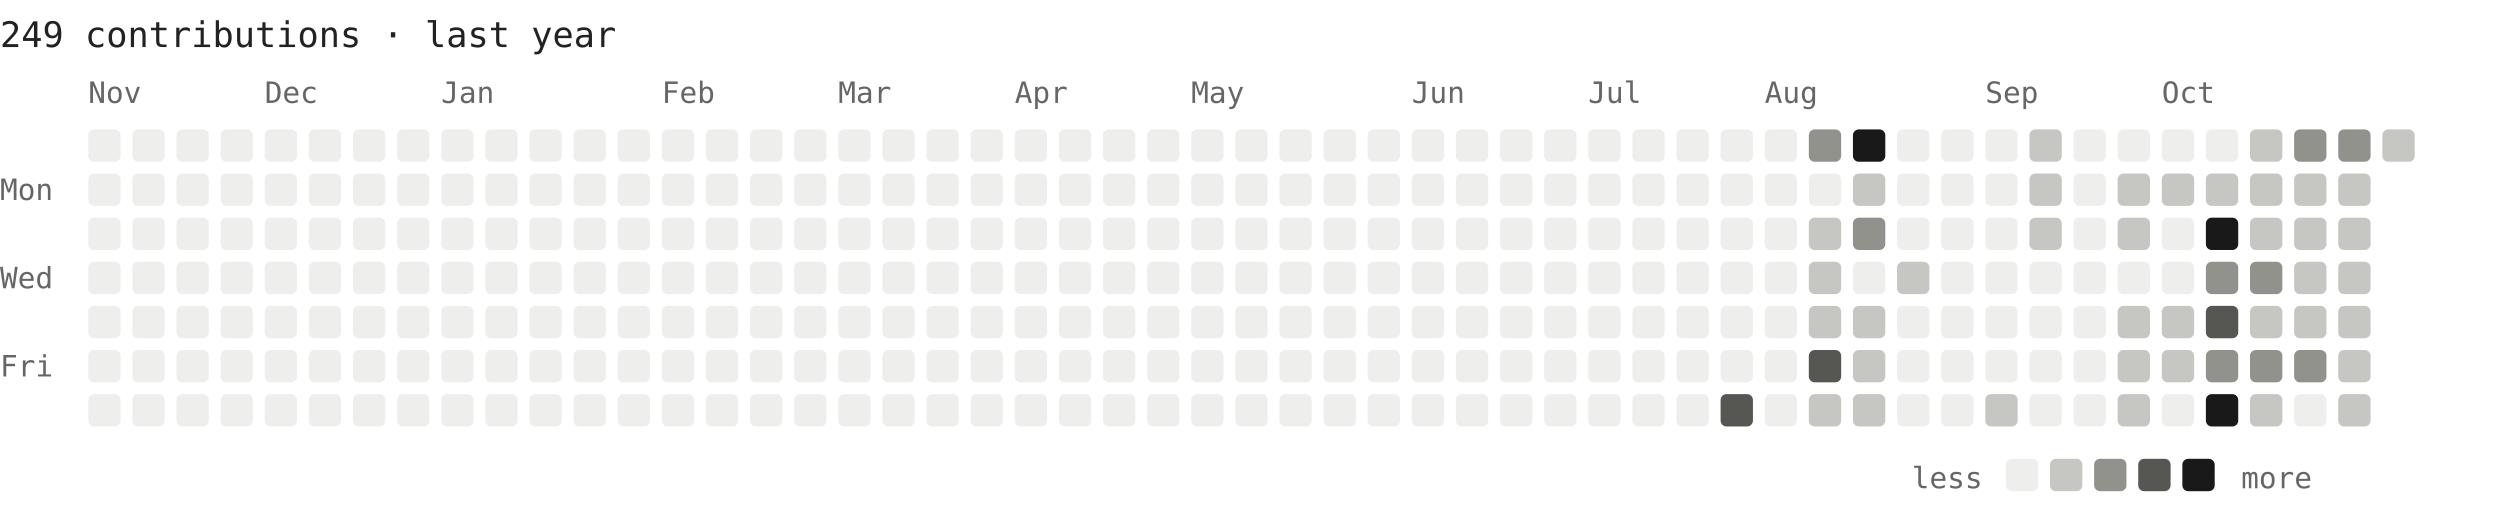
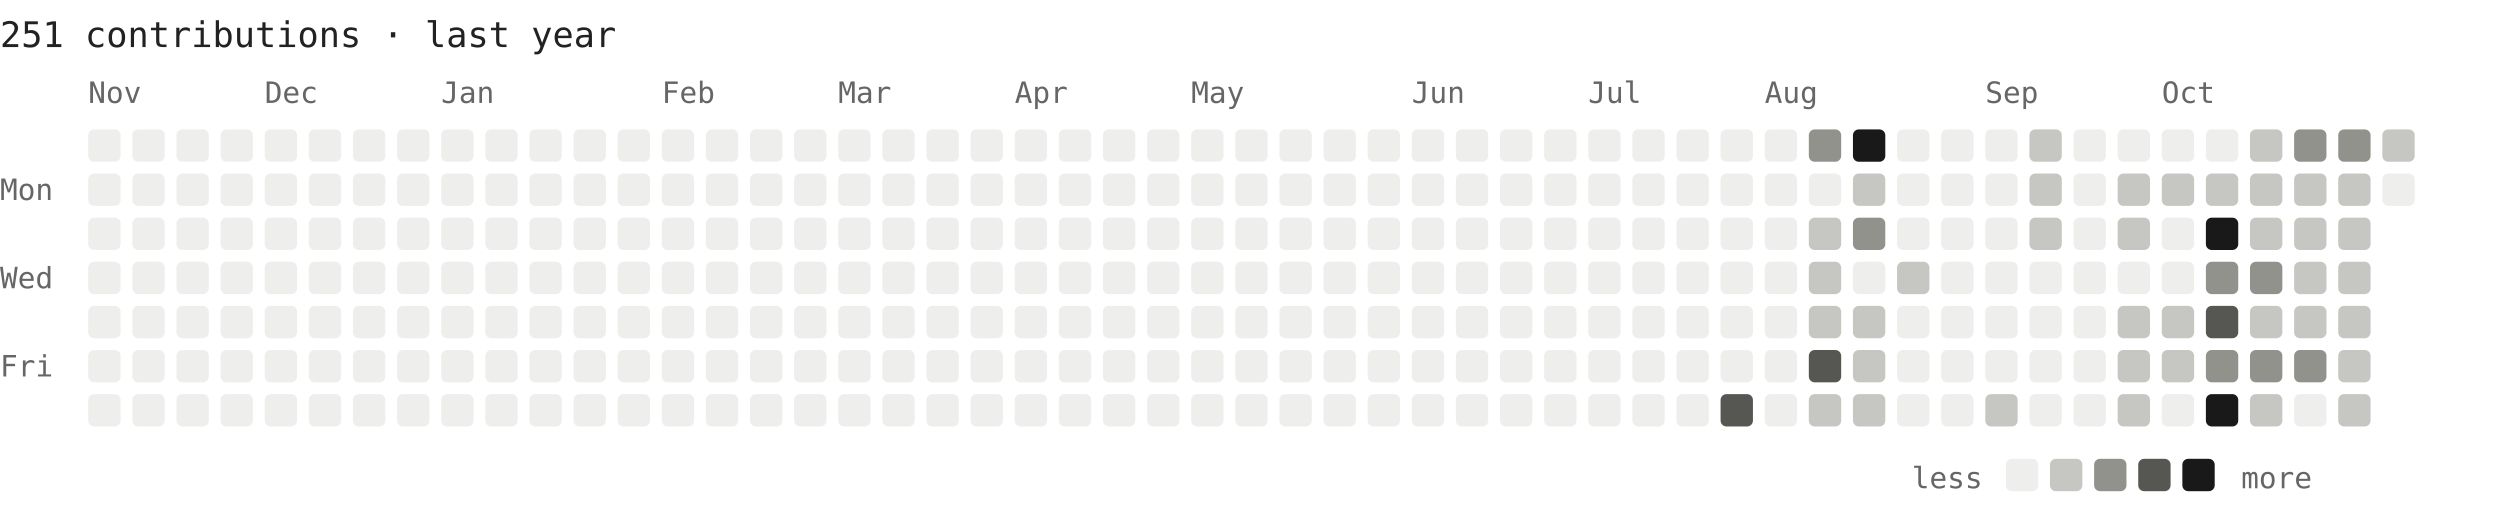
<svg xmlns="http://www.w3.org/2000/svg" viewBox="0 0 850 172" role="img" aria-labelledby="title">
  <style>text{font-family:monospace;fill:#666;font-size:10px}rect:focus{stroke:#000;stroke-width:2;outline:none}</style>
-   <text x="0" y="16" style="fill:#222;font-size:12px">249 contributions · last year</text>
+   <text x="0" y="16" style="fill:#222;font-size:12px">251 contributions · last year</text>
  <text x="30" y="35">Nov</text>
  <rect x="30" y="44" width="11" height="11" rx="2" fill="#eeeeec" tabindex="0" aria-label="2025-11-02: No contributions on November 2nd." />
  <rect x="30" y="59" width="11" height="11" rx="2" fill="#eeeeec" tabindex="0" aria-label="2025-11-03: No contributions on November 3rd." />
  <rect x="30" y="74" width="11" height="11" rx="2" fill="#eeeeec" tabindex="0" aria-label="2025-11-04: No contributions on November 4th." />
  <rect x="30" y="89" width="11" height="11" rx="2" fill="#eeeeec" tabindex="0" aria-label="2025-11-05: No contributions on November 5th." />
  <rect x="30" y="104" width="11" height="11" rx="2" fill="#eeeeec" tabindex="0" aria-label="2025-11-06: No contributions on November 6th." />
  <rect x="30" y="119" width="11" height="11" rx="2" fill="#eeeeec" tabindex="0" aria-label="2025-11-07: No contributions on November 7th." />
  <rect x="30" y="134" width="11" height="11" rx="2" fill="#eeeeec" tabindex="0" aria-label="2025-11-08: No contributions on November 8th." />
  <rect x="45" y="44" width="11" height="11" rx="2" fill="#eeeeec" tabindex="0" aria-label="2025-11-09: No contributions on November 9th." />
  <rect x="45" y="59" width="11" height="11" rx="2" fill="#eeeeec" tabindex="0" aria-label="2025-11-10: No contributions on November 10th." />
  <rect x="45" y="74" width="11" height="11" rx="2" fill="#eeeeec" tabindex="0" aria-label="2025-11-11: No contributions on November 11th." />
  <rect x="45" y="89" width="11" height="11" rx="2" fill="#eeeeec" tabindex="0" aria-label="2025-11-12: No contributions on November 12th." />
  <rect x="45" y="104" width="11" height="11" rx="2" fill="#eeeeec" tabindex="0" aria-label="2025-11-13: No contributions on November 13th." />
  <rect x="45" y="119" width="11" height="11" rx="2" fill="#eeeeec" tabindex="0" aria-label="2025-11-14: No contributions on November 14th." />
  <rect x="45" y="134" width="11" height="11" rx="2" fill="#eeeeec" tabindex="0" aria-label="2025-11-15: No contributions on November 15th." />
  <rect x="60" y="44" width="11" height="11" rx="2" fill="#eeeeec" tabindex="0" aria-label="2025-11-16: No contributions on November 16th." />
  <rect x="60" y="59" width="11" height="11" rx="2" fill="#eeeeec" tabindex="0" aria-label="2025-11-17: No contributions on November 17th." />
  <rect x="60" y="74" width="11" height="11" rx="2" fill="#eeeeec" tabindex="0" aria-label="2025-11-18: No contributions on November 18th." />
  <rect x="60" y="89" width="11" height="11" rx="2" fill="#eeeeec" tabindex="0" aria-label="2025-11-19: No contributions on November 19th." />
  <rect x="60" y="104" width="11" height="11" rx="2" fill="#eeeeec" tabindex="0" aria-label="2025-11-20: No contributions on November 20th." />
  <rect x="60" y="119" width="11" height="11" rx="2" fill="#eeeeec" tabindex="0" aria-label="2025-11-21: No contributions on November 21st." />
  <rect x="60" y="134" width="11" height="11" rx="2" fill="#eeeeec" tabindex="0" aria-label="2025-11-22: No contributions on November 22nd." />
  <rect x="75" y="44" width="11" height="11" rx="2" fill="#eeeeec" tabindex="0" aria-label="2025-11-23: No contributions on November 23rd." />
  <rect x="75" y="59" width="11" height="11" rx="2" fill="#eeeeec" tabindex="0" aria-label="2025-11-24: No contributions on November 24th." />
  <rect x="75" y="74" width="11" height="11" rx="2" fill="#eeeeec" tabindex="0" aria-label="2025-11-25: No contributions on November 25th." />
  <rect x="75" y="89" width="11" height="11" rx="2" fill="#eeeeec" tabindex="0" aria-label="2025-11-26: No contributions on November 26th." />
  <rect x="75" y="104" width="11" height="11" rx="2" fill="#eeeeec" tabindex="0" aria-label="2025-11-27: No contributions on November 27th." />
  <rect x="75" y="119" width="11" height="11" rx="2" fill="#eeeeec" tabindex="0" aria-label="2025-11-28: No contributions on November 28th." />
  <rect x="75" y="134" width="11" height="11" rx="2" fill="#eeeeec" tabindex="0" aria-label="2025-11-29: No contributions on November 29th." />
  <rect x="90" y="44" width="11" height="11" rx="2" fill="#eeeeec" tabindex="0" aria-label="2025-11-30: No contributions on November 30th." />
  <text x="90" y="35">Dec</text>
  <rect x="90" y="59" width="11" height="11" rx="2" fill="#eeeeec" tabindex="0" aria-label="2025-12-01: No contributions on December 1st." />
  <rect x="90" y="74" width="11" height="11" rx="2" fill="#eeeeec" tabindex="0" aria-label="2025-12-02: No contributions on December 2nd." />
  <rect x="90" y="89" width="11" height="11" rx="2" fill="#eeeeec" tabindex="0" aria-label="2025-12-03: No contributions on December 3rd." />
  <rect x="90" y="104" width="11" height="11" rx="2" fill="#eeeeec" tabindex="0" aria-label="2025-12-04: No contributions on December 4th." />
  <rect x="90" y="119" width="11" height="11" rx="2" fill="#eeeeec" tabindex="0" aria-label="2025-12-05: No contributions on December 5th." />
  <rect x="90" y="134" width="11" height="11" rx="2" fill="#eeeeec" tabindex="0" aria-label="2025-12-06: No contributions on December 6th." />
  <rect x="105" y="44" width="11" height="11" rx="2" fill="#eeeeec" tabindex="0" aria-label="2025-12-07: No contributions on December 7th." />
  <rect x="105" y="59" width="11" height="11" rx="2" fill="#eeeeec" tabindex="0" aria-label="2025-12-08: No contributions on December 8th." />
  <rect x="105" y="74" width="11" height="11" rx="2" fill="#eeeeec" tabindex="0" aria-label="2025-12-09: No contributions on December 9th." />
  <rect x="105" y="89" width="11" height="11" rx="2" fill="#eeeeec" tabindex="0" aria-label="2025-12-10: No contributions on December 10th." />
  <rect x="105" y="104" width="11" height="11" rx="2" fill="#eeeeec" tabindex="0" aria-label="2025-12-11: No contributions on December 11th." />
  <rect x="105" y="119" width="11" height="11" rx="2" fill="#eeeeec" tabindex="0" aria-label="2025-12-12: No contributions on December 12th." />
  <rect x="105" y="134" width="11" height="11" rx="2" fill="#eeeeec" tabindex="0" aria-label="2025-12-13: No contributions on December 13th." />
  <rect x="120" y="44" width="11" height="11" rx="2" fill="#eeeeec" tabindex="0" aria-label="2025-12-14: No contributions on December 14th." />
  <rect x="120" y="59" width="11" height="11" rx="2" fill="#eeeeec" tabindex="0" aria-label="2025-12-15: No contributions on December 15th." />
  <rect x="120" y="74" width="11" height="11" rx="2" fill="#eeeeec" tabindex="0" aria-label="2025-12-16: No contributions on December 16th." />
  <rect x="120" y="89" width="11" height="11" rx="2" fill="#eeeeec" tabindex="0" aria-label="2025-12-17: No contributions on December 17th." />
  <rect x="120" y="104" width="11" height="11" rx="2" fill="#eeeeec" tabindex="0" aria-label="2025-12-18: No contributions on December 18th." />
  <rect x="120" y="119" width="11" height="11" rx="2" fill="#eeeeec" tabindex="0" aria-label="2025-12-19: No contributions on December 19th." />
  <rect x="120" y="134" width="11" height="11" rx="2" fill="#eeeeec" tabindex="0" aria-label="2025-12-20: No contributions on December 20th." />
  <rect x="135" y="44" width="11" height="11" rx="2" fill="#eeeeec" tabindex="0" aria-label="2025-12-21: No contributions on December 21st." />
  <rect x="135" y="59" width="11" height="11" rx="2" fill="#eeeeec" tabindex="0" aria-label="2025-12-22: No contributions on December 22nd." />
  <rect x="135" y="74" width="11" height="11" rx="2" fill="#eeeeec" tabindex="0" aria-label="2025-12-23: No contributions on December 23rd." />
  <rect x="135" y="89" width="11" height="11" rx="2" fill="#eeeeec" tabindex="0" aria-label="2025-12-24: No contributions on December 24th." />
  <rect x="135" y="104" width="11" height="11" rx="2" fill="#eeeeec" tabindex="0" aria-label="2025-12-25: No contributions on December 25th." />
  <rect x="135" y="119" width="11" height="11" rx="2" fill="#eeeeec" tabindex="0" aria-label="2025-12-26: No contributions on December 26th." />
  <rect x="135" y="134" width="11" height="11" rx="2" fill="#eeeeec" tabindex="0" aria-label="2025-12-27: No contributions on December 27th." />
  <rect x="150" y="44" width="11" height="11" rx="2" fill="#eeeeec" tabindex="0" aria-label="2025-12-28: No contributions on December 28th." />
  <rect x="150" y="59" width="11" height="11" rx="2" fill="#eeeeec" tabindex="0" aria-label="2025-12-29: No contributions on December 29th." />
  <rect x="150" y="74" width="11" height="11" rx="2" fill="#eeeeec" tabindex="0" aria-label="2025-12-30: No contributions on December 30th." />
  <rect x="150" y="89" width="11" height="11" rx="2" fill="#eeeeec" tabindex="0" aria-label="2025-12-31: No contributions on December 31st." />
  <text x="150" y="35">Jan</text>
  <rect x="150" y="104" width="11" height="11" rx="2" fill="#eeeeec" tabindex="0" aria-label="2026-01-01: No contributions on January 1st." />
  <rect x="150" y="119" width="11" height="11" rx="2" fill="#eeeeec" tabindex="0" aria-label="2026-01-02: No contributions on January 2nd." />
  <rect x="150" y="134" width="11" height="11" rx="2" fill="#eeeeec" tabindex="0" aria-label="2026-01-03: No contributions on January 3rd." />
  <rect x="165" y="44" width="11" height="11" rx="2" fill="#eeeeec" tabindex="0" aria-label="2026-01-04: No contributions on January 4th." />
  <rect x="165" y="59" width="11" height="11" rx="2" fill="#eeeeec" tabindex="0" aria-label="2026-01-05: No contributions on January 5th." />
  <rect x="165" y="74" width="11" height="11" rx="2" fill="#eeeeec" tabindex="0" aria-label="2026-01-06: No contributions on January 6th." />
  <rect x="165" y="89" width="11" height="11" rx="2" fill="#eeeeec" tabindex="0" aria-label="2026-01-07: No contributions on January 7th." />
  <rect x="165" y="104" width="11" height="11" rx="2" fill="#eeeeec" tabindex="0" aria-label="2026-01-08: No contributions on January 8th." />
  <rect x="165" y="119" width="11" height="11" rx="2" fill="#eeeeec" tabindex="0" aria-label="2026-01-09: No contributions on January 9th." />
  <rect x="165" y="134" width="11" height="11" rx="2" fill="#eeeeec" tabindex="0" aria-label="2026-01-10: No contributions on January 10th." />
  <rect x="180" y="44" width="11" height="11" rx="2" fill="#eeeeec" tabindex="0" aria-label="2026-01-11: No contributions on January 11th." />
  <rect x="180" y="59" width="11" height="11" rx="2" fill="#eeeeec" tabindex="0" aria-label="2026-01-12: No contributions on January 12th." />
  <rect x="180" y="74" width="11" height="11" rx="2" fill="#eeeeec" tabindex="0" aria-label="2026-01-13: No contributions on January 13th." />
  <rect x="180" y="89" width="11" height="11" rx="2" fill="#eeeeec" tabindex="0" aria-label="2026-01-14: No contributions on January 14th." />
  <rect x="180" y="104" width="11" height="11" rx="2" fill="#eeeeec" tabindex="0" aria-label="2026-01-15: No contributions on January 15th." />
  <rect x="180" y="119" width="11" height="11" rx="2" fill="#eeeeec" tabindex="0" aria-label="2026-01-16: No contributions on January 16th." />
  <rect x="180" y="134" width="11" height="11" rx="2" fill="#eeeeec" tabindex="0" aria-label="2026-01-17: No contributions on January 17th." />
  <rect x="195" y="44" width="11" height="11" rx="2" fill="#eeeeec" tabindex="0" aria-label="2026-01-18: No contributions on January 18th." />
  <rect x="195" y="59" width="11" height="11" rx="2" fill="#eeeeec" tabindex="0" aria-label="2026-01-19: No contributions on January 19th." />
  <rect x="195" y="74" width="11" height="11" rx="2" fill="#eeeeec" tabindex="0" aria-label="2026-01-20: No contributions on January 20th." />
  <rect x="195" y="89" width="11" height="11" rx="2" fill="#eeeeec" tabindex="0" aria-label="2026-01-21: No contributions on January 21st." />
  <rect x="195" y="104" width="11" height="11" rx="2" fill="#eeeeec" tabindex="0" aria-label="2026-01-22: No contributions on January 22nd." />
  <rect x="195" y="119" width="11" height="11" rx="2" fill="#eeeeec" tabindex="0" aria-label="2026-01-23: No contributions on January 23rd." />
  <rect x="195" y="134" width="11" height="11" rx="2" fill="#eeeeec" tabindex="0" aria-label="2026-01-24: No contributions on January 24th." />
  <rect x="210" y="44" width="11" height="11" rx="2" fill="#eeeeec" tabindex="0" aria-label="2026-01-25: No contributions on January 25th." />
  <rect x="210" y="59" width="11" height="11" rx="2" fill="#eeeeec" tabindex="0" aria-label="2026-01-26: No contributions on January 26th." />
  <rect x="210" y="74" width="11" height="11" rx="2" fill="#eeeeec" tabindex="0" aria-label="2026-01-27: No contributions on January 27th." />
  <rect x="210" y="89" width="11" height="11" rx="2" fill="#eeeeec" tabindex="0" aria-label="2026-01-28: No contributions on January 28th." />
  <rect x="210" y="104" width="11" height="11" rx="2" fill="#eeeeec" tabindex="0" aria-label="2026-01-29: No contributions on January 29th." />
  <rect x="210" y="119" width="11" height="11" rx="2" fill="#eeeeec" tabindex="0" aria-label="2026-01-30: No contributions on January 30th." />
  <rect x="210" y="134" width="11" height="11" rx="2" fill="#eeeeec" tabindex="0" aria-label="2026-01-31: No contributions on January 31st." />
  <text x="225" y="35">Feb</text>
  <rect x="225" y="44" width="11" height="11" rx="2" fill="#eeeeec" tabindex="0" aria-label="2026-02-01: No contributions on February 1st." />
  <rect x="225" y="59" width="11" height="11" rx="2" fill="#eeeeec" tabindex="0" aria-label="2026-02-02: No contributions on February 2nd." />
  <rect x="225" y="74" width="11" height="11" rx="2" fill="#eeeeec" tabindex="0" aria-label="2026-02-03: No contributions on February 3rd." />
  <rect x="225" y="89" width="11" height="11" rx="2" fill="#eeeeec" tabindex="0" aria-label="2026-02-04: No contributions on February 4th." />
  <rect x="225" y="104" width="11" height="11" rx="2" fill="#eeeeec" tabindex="0" aria-label="2026-02-05: No contributions on February 5th." />
  <rect x="225" y="119" width="11" height="11" rx="2" fill="#eeeeec" tabindex="0" aria-label="2026-02-06: No contributions on February 6th." />
  <rect x="225" y="134" width="11" height="11" rx="2" fill="#eeeeec" tabindex="0" aria-label="2026-02-07: No contributions on February 7th." />
  <rect x="240" y="44" width="11" height="11" rx="2" fill="#eeeeec" tabindex="0" aria-label="2026-02-08: No contributions on February 8th." />
  <rect x="240" y="59" width="11" height="11" rx="2" fill="#eeeeec" tabindex="0" aria-label="2026-02-09: No contributions on February 9th." />
  <rect x="240" y="74" width="11" height="11" rx="2" fill="#eeeeec" tabindex="0" aria-label="2026-02-10: No contributions on February 10th." />
  <rect x="240" y="89" width="11" height="11" rx="2" fill="#eeeeec" tabindex="0" aria-label="2026-02-11: No contributions on February 11th." />
  <rect x="240" y="104" width="11" height="11" rx="2" fill="#eeeeec" tabindex="0" aria-label="2026-02-12: No contributions on February 12th." />
  <rect x="240" y="119" width="11" height="11" rx="2" fill="#eeeeec" tabindex="0" aria-label="2026-02-13: No contributions on February 13th." />
  <rect x="240" y="134" width="11" height="11" rx="2" fill="#eeeeec" tabindex="0" aria-label="2026-02-14: No contributions on February 14th." />
  <rect x="255" y="44" width="11" height="11" rx="2" fill="#eeeeec" tabindex="0" aria-label="2026-02-15: No contributions on February 15th." />
  <rect x="255" y="59" width="11" height="11" rx="2" fill="#eeeeec" tabindex="0" aria-label="2026-02-16: No contributions on February 16th." />
  <rect x="255" y="74" width="11" height="11" rx="2" fill="#eeeeec" tabindex="0" aria-label="2026-02-17: No contributions on February 17th." />
  <rect x="255" y="89" width="11" height="11" rx="2" fill="#eeeeec" tabindex="0" aria-label="2026-02-18: No contributions on February 18th." />
  <rect x="255" y="104" width="11" height="11" rx="2" fill="#eeeeec" tabindex="0" aria-label="2026-02-19: No contributions on February 19th." />
  <rect x="255" y="119" width="11" height="11" rx="2" fill="#eeeeec" tabindex="0" aria-label="2026-02-20: No contributions on February 20th." />
  <rect x="255" y="134" width="11" height="11" rx="2" fill="#eeeeec" tabindex="0" aria-label="2026-02-21: No contributions on February 21st." />
  <rect x="270" y="44" width="11" height="11" rx="2" fill="#eeeeec" tabindex="0" aria-label="2026-02-22: No contributions on February 22nd." />
  <rect x="270" y="59" width="11" height="11" rx="2" fill="#eeeeec" tabindex="0" aria-label="2026-02-23: No contributions on February 23rd." />
  <rect x="270" y="74" width="11" height="11" rx="2" fill="#eeeeec" tabindex="0" aria-label="2026-02-24: No contributions on February 24th." />
  <rect x="270" y="89" width="11" height="11" rx="2" fill="#eeeeec" tabindex="0" aria-label="2026-02-25: No contributions on February 25th." />
  <rect x="270" y="104" width="11" height="11" rx="2" fill="#eeeeec" tabindex="0" aria-label="2026-02-26: No contributions on February 26th." />
  <rect x="270" y="119" width="11" height="11" rx="2" fill="#eeeeec" tabindex="0" aria-label="2026-02-27: No contributions on February 27th." />
  <rect x="270" y="134" width="11" height="11" rx="2" fill="#eeeeec" tabindex="0" aria-label="2026-02-28: No contributions on February 28th." />
  <text x="285" y="35">Mar</text>
  <rect x="285" y="44" width="11" height="11" rx="2" fill="#eeeeec" tabindex="0" aria-label="2026-03-01: No contributions on March 1st." />
  <rect x="285" y="59" width="11" height="11" rx="2" fill="#eeeeec" tabindex="0" aria-label="2026-03-02: No contributions on March 2nd." />
  <rect x="285" y="74" width="11" height="11" rx="2" fill="#eeeeec" tabindex="0" aria-label="2026-03-03: No contributions on March 3rd." />
  <rect x="285" y="89" width="11" height="11" rx="2" fill="#eeeeec" tabindex="0" aria-label="2026-03-04: No contributions on March 4th." />
  <rect x="285" y="104" width="11" height="11" rx="2" fill="#eeeeec" tabindex="0" aria-label="2026-03-05: No contributions on March 5th." />
  <rect x="285" y="119" width="11" height="11" rx="2" fill="#eeeeec" tabindex="0" aria-label="2026-03-06: No contributions on March 6th." />
  <rect x="285" y="134" width="11" height="11" rx="2" fill="#eeeeec" tabindex="0" aria-label="2026-03-07: No contributions on March 7th." />
  <rect x="300" y="44" width="11" height="11" rx="2" fill="#eeeeec" tabindex="0" aria-label="2026-03-08: No contributions on March 8th." />
  <rect x="300" y="59" width="11" height="11" rx="2" fill="#eeeeec" tabindex="0" aria-label="2026-03-09: No contributions on March 9th." />
  <rect x="300" y="74" width="11" height="11" rx="2" fill="#eeeeec" tabindex="0" aria-label="2026-03-10: No contributions on March 10th." />
  <rect x="300" y="89" width="11" height="11" rx="2" fill="#eeeeec" tabindex="0" aria-label="2026-03-11: No contributions on March 11th." />
  <rect x="300" y="104" width="11" height="11" rx="2" fill="#eeeeec" tabindex="0" aria-label="2026-03-12: No contributions on March 12th." />
  <rect x="300" y="119" width="11" height="11" rx="2" fill="#eeeeec" tabindex="0" aria-label="2026-03-13: No contributions on March 13th." />
  <rect x="300" y="134" width="11" height="11" rx="2" fill="#eeeeec" tabindex="0" aria-label="2026-03-14: No contributions on March 14th." />
  <rect x="315" y="44" width="11" height="11" rx="2" fill="#eeeeec" tabindex="0" aria-label="2026-03-15: No contributions on March 15th." />
  <rect x="315" y="59" width="11" height="11" rx="2" fill="#eeeeec" tabindex="0" aria-label="2026-03-16: No contributions on March 16th." />
  <rect x="315" y="74" width="11" height="11" rx="2" fill="#eeeeec" tabindex="0" aria-label="2026-03-17: No contributions on March 17th." />
  <rect x="315" y="89" width="11" height="11" rx="2" fill="#eeeeec" tabindex="0" aria-label="2026-03-18: No contributions on March 18th." />
  <rect x="315" y="104" width="11" height="11" rx="2" fill="#eeeeec" tabindex="0" aria-label="2026-03-19: No contributions on March 19th." />
  <rect x="315" y="119" width="11" height="11" rx="2" fill="#eeeeec" tabindex="0" aria-label="2026-03-20: No contributions on March 20th." />
  <rect x="315" y="134" width="11" height="11" rx="2" fill="#eeeeec" tabindex="0" aria-label="2026-03-21: No contributions on March 21st." />
  <rect x="330" y="44" width="11" height="11" rx="2" fill="#eeeeec" tabindex="0" aria-label="2026-03-22: No contributions on March 22nd." />
  <rect x="330" y="59" width="11" height="11" rx="2" fill="#eeeeec" tabindex="0" aria-label="2026-03-23: No contributions on March 23rd." />
  <rect x="330" y="74" width="11" height="11" rx="2" fill="#eeeeec" tabindex="0" aria-label="2026-03-24: No contributions on March 24th." />
  <rect x="330" y="89" width="11" height="11" rx="2" fill="#eeeeec" tabindex="0" aria-label="2026-03-25: No contributions on March 25th." />
  <rect x="330" y="104" width="11" height="11" rx="2" fill="#eeeeec" tabindex="0" aria-label="2026-03-26: No contributions on March 26th." />
  <rect x="330" y="119" width="11" height="11" rx="2" fill="#eeeeec" tabindex="0" aria-label="2026-03-27: No contributions on March 27th." />
  <rect x="330" y="134" width="11" height="11" rx="2" fill="#eeeeec" tabindex="0" aria-label="2026-03-28: No contributions on March 28th." />
  <rect x="345" y="44" width="11" height="11" rx="2" fill="#eeeeec" tabindex="0" aria-label="2026-03-29: No contributions on March 29th." />
  <rect x="345" y="59" width="11" height="11" rx="2" fill="#eeeeec" tabindex="0" aria-label="2026-03-30: No contributions on March 30th." />
  <rect x="345" y="74" width="11" height="11" rx="2" fill="#eeeeec" tabindex="0" aria-label="2026-03-31: No contributions on March 31st." />
  <text x="345" y="35">Apr</text>
  <rect x="345" y="89" width="11" height="11" rx="2" fill="#eeeeec" tabindex="0" aria-label="2026-04-01: No contributions on April 1st." />
  <rect x="345" y="104" width="11" height="11" rx="2" fill="#eeeeec" tabindex="0" aria-label="2026-04-02: No contributions on April 2nd." />
  <rect x="345" y="119" width="11" height="11" rx="2" fill="#eeeeec" tabindex="0" aria-label="2026-04-03: No contributions on April 3rd." />
  <rect x="345" y="134" width="11" height="11" rx="2" fill="#eeeeec" tabindex="0" aria-label="2026-04-04: No contributions on April 4th." />
  <rect x="360" y="44" width="11" height="11" rx="2" fill="#eeeeec" tabindex="0" aria-label="2026-04-05: No contributions on April 5th." />
  <rect x="360" y="59" width="11" height="11" rx="2" fill="#eeeeec" tabindex="0" aria-label="2026-04-06: No contributions on April 6th." />
  <rect x="360" y="74" width="11" height="11" rx="2" fill="#eeeeec" tabindex="0" aria-label="2026-04-07: No contributions on April 7th." />
  <rect x="360" y="89" width="11" height="11" rx="2" fill="#eeeeec" tabindex="0" aria-label="2026-04-08: No contributions on April 8th." />
  <rect x="360" y="104" width="11" height="11" rx="2" fill="#eeeeec" tabindex="0" aria-label="2026-04-09: No contributions on April 9th." />
  <rect x="360" y="119" width="11" height="11" rx="2" fill="#eeeeec" tabindex="0" aria-label="2026-04-10: No contributions on April 10th." />
  <rect x="360" y="134" width="11" height="11" rx="2" fill="#eeeeec" tabindex="0" aria-label="2026-04-11: No contributions on April 11th." />
  <rect x="375" y="44" width="11" height="11" rx="2" fill="#eeeeec" tabindex="0" aria-label="2026-04-12: No contributions on April 12th." />
  <rect x="375" y="59" width="11" height="11" rx="2" fill="#eeeeec" tabindex="0" aria-label="2026-04-13: No contributions on April 13th." />
  <rect x="375" y="74" width="11" height="11" rx="2" fill="#eeeeec" tabindex="0" aria-label="2026-04-14: No contributions on April 14th." />
  <rect x="375" y="89" width="11" height="11" rx="2" fill="#eeeeec" tabindex="0" aria-label="2026-04-15: No contributions on April 15th." />
  <rect x="375" y="104" width="11" height="11" rx="2" fill="#eeeeec" tabindex="0" aria-label="2026-04-16: No contributions on April 16th." />
  <rect x="375" y="119" width="11" height="11" rx="2" fill="#eeeeec" tabindex="0" aria-label="2026-04-17: No contributions on April 17th." />
  <rect x="375" y="134" width="11" height="11" rx="2" fill="#eeeeec" tabindex="0" aria-label="2026-04-18: No contributions on April 18th." />
  <rect x="390" y="44" width="11" height="11" rx="2" fill="#eeeeec" tabindex="0" aria-label="2026-04-19: No contributions on April 19th." />
  <rect x="390" y="59" width="11" height="11" rx="2" fill="#eeeeec" tabindex="0" aria-label="2026-04-20: No contributions on April 20th." />
  <rect x="390" y="74" width="11" height="11" rx="2" fill="#eeeeec" tabindex="0" aria-label="2026-04-21: No contributions on April 21st." />
  <rect x="390" y="89" width="11" height="11" rx="2" fill="#eeeeec" tabindex="0" aria-label="2026-04-22: No contributions on April 22nd." />
  <rect x="390" y="104" width="11" height="11" rx="2" fill="#eeeeec" tabindex="0" aria-label="2026-04-23: No contributions on April 23rd." />
  <rect x="390" y="119" width="11" height="11" rx="2" fill="#eeeeec" tabindex="0" aria-label="2026-04-24: No contributions on April 24th." />
  <rect x="390" y="134" width="11" height="11" rx="2" fill="#eeeeec" tabindex="0" aria-label="2026-04-25: No contributions on April 25th." />
  <rect x="405" y="44" width="11" height="11" rx="2" fill="#eeeeec" tabindex="0" aria-label="2026-04-26: No contributions on April 26th." />
  <rect x="405" y="59" width="11" height="11" rx="2" fill="#eeeeec" tabindex="0" aria-label="2026-04-27: No contributions on April 27th." />
  <rect x="405" y="74" width="11" height="11" rx="2" fill="#eeeeec" tabindex="0" aria-label="2026-04-28: No contributions on April 28th." />
  <rect x="405" y="89" width="11" height="11" rx="2" fill="#eeeeec" tabindex="0" aria-label="2026-04-29: No contributions on April 29th." />
  <rect x="405" y="104" width="11" height="11" rx="2" fill="#eeeeec" tabindex="0" aria-label="2026-04-30: No contributions on April 30th." />
  <text x="405" y="35">May</text>
  <rect x="405" y="119" width="11" height="11" rx="2" fill="#eeeeec" tabindex="0" aria-label="2026-05-01: No contributions on May 1st." />
  <rect x="405" y="134" width="11" height="11" rx="2" fill="#eeeeec" tabindex="0" aria-label="2026-05-02: No contributions on May 2nd." />
  <rect x="420" y="44" width="11" height="11" rx="2" fill="#eeeeec" tabindex="0" aria-label="2026-05-03: No contributions on May 3rd." />
  <rect x="420" y="59" width="11" height="11" rx="2" fill="#eeeeec" tabindex="0" aria-label="2026-05-04: No contributions on May 4th." />
  <rect x="420" y="74" width="11" height="11" rx="2" fill="#eeeeec" tabindex="0" aria-label="2026-05-05: No contributions on May 5th." />
  <rect x="420" y="89" width="11" height="11" rx="2" fill="#eeeeec" tabindex="0" aria-label="2026-05-06: No contributions on May 6th." />
  <rect x="420" y="104" width="11" height="11" rx="2" fill="#eeeeec" tabindex="0" aria-label="2026-05-07: No contributions on May 7th." />
  <rect x="420" y="119" width="11" height="11" rx="2" fill="#eeeeec" tabindex="0" aria-label="2026-05-08: No contributions on May 8th." />
  <rect x="420" y="134" width="11" height="11" rx="2" fill="#eeeeec" tabindex="0" aria-label="2026-05-09: No contributions on May 9th." />
  <rect x="435" y="44" width="11" height="11" rx="2" fill="#eeeeec" tabindex="0" aria-label="2026-05-10: No contributions on May 10th." />
  <rect x="435" y="59" width="11" height="11" rx="2" fill="#eeeeec" tabindex="0" aria-label="2026-05-11: No contributions on May 11th." />
  <rect x="435" y="74" width="11" height="11" rx="2" fill="#eeeeec" tabindex="0" aria-label="2026-05-12: No contributions on May 12th." />
  <rect x="435" y="89" width="11" height="11" rx="2" fill="#eeeeec" tabindex="0" aria-label="2026-05-13: No contributions on May 13th." />
  <rect x="435" y="104" width="11" height="11" rx="2" fill="#eeeeec" tabindex="0" aria-label="2026-05-14: No contributions on May 14th." />
  <rect x="435" y="119" width="11" height="11" rx="2" fill="#eeeeec" tabindex="0" aria-label="2026-05-15: No contributions on May 15th." />
  <rect x="435" y="134" width="11" height="11" rx="2" fill="#eeeeec" tabindex="0" aria-label="2026-05-16: No contributions on May 16th." />
  <rect x="450" y="44" width="11" height="11" rx="2" fill="#eeeeec" tabindex="0" aria-label="2026-05-17: No contributions on May 17th." />
  <rect x="450" y="59" width="11" height="11" rx="2" fill="#eeeeec" tabindex="0" aria-label="2026-05-18: No contributions on May 18th." />
  <rect x="450" y="74" width="11" height="11" rx="2" fill="#eeeeec" tabindex="0" aria-label="2026-05-19: No contributions on May 19th." />
  <rect x="450" y="89" width="11" height="11" rx="2" fill="#eeeeec" tabindex="0" aria-label="2026-05-20: No contributions on May 20th." />
  <rect x="450" y="104" width="11" height="11" rx="2" fill="#eeeeec" tabindex="0" aria-label="2026-05-21: No contributions on May 21st." />
  <rect x="450" y="119" width="11" height="11" rx="2" fill="#eeeeec" tabindex="0" aria-label="2026-05-22: No contributions on May 22nd." />
  <rect x="450" y="134" width="11" height="11" rx="2" fill="#eeeeec" tabindex="0" aria-label="2026-05-23: No contributions on May 23rd." />
  <rect x="465" y="44" width="11" height="11" rx="2" fill="#eeeeec" tabindex="0" aria-label="2026-05-24: No contributions on May 24th." />
  <rect x="465" y="59" width="11" height="11" rx="2" fill="#eeeeec" tabindex="0" aria-label="2026-05-25: No contributions on May 25th." />
  <rect x="465" y="74" width="11" height="11" rx="2" fill="#eeeeec" tabindex="0" aria-label="2026-05-26: No contributions on May 26th." />
  <rect x="465" y="89" width="11" height="11" rx="2" fill="#eeeeec" tabindex="0" aria-label="2026-05-27: No contributions on May 27th." />
  <rect x="465" y="104" width="11" height="11" rx="2" fill="#eeeeec" tabindex="0" aria-label="2026-05-28: No contributions on May 28th." />
  <rect x="465" y="119" width="11" height="11" rx="2" fill="#eeeeec" tabindex="0" aria-label="2026-05-29: No contributions on May 29th." />
  <rect x="465" y="134" width="11" height="11" rx="2" fill="#eeeeec" tabindex="0" aria-label="2026-05-30: No contributions on May 30th." />
  <rect x="480" y="44" width="11" height="11" rx="2" fill="#eeeeec" tabindex="0" aria-label="2026-05-31: No contributions on May 31st." />
  <text x="480" y="35">Jun</text>
  <rect x="480" y="59" width="11" height="11" rx="2" fill="#eeeeec" tabindex="0" aria-label="2026-06-01: No contributions on June 1st." />
  <rect x="480" y="74" width="11" height="11" rx="2" fill="#eeeeec" tabindex="0" aria-label="2026-06-02: No contributions on June 2nd." />
  <rect x="480" y="89" width="11" height="11" rx="2" fill="#eeeeec" tabindex="0" aria-label="2026-06-03: No contributions on June 3rd." />
  <rect x="480" y="104" width="11" height="11" rx="2" fill="#eeeeec" tabindex="0" aria-label="2026-06-04: No contributions on June 4th." />
  <rect x="480" y="119" width="11" height="11" rx="2" fill="#eeeeec" tabindex="0" aria-label="2026-06-05: No contributions on June 5th." />
  <rect x="480" y="134" width="11" height="11" rx="2" fill="#eeeeec" tabindex="0" aria-label="2026-06-06: No contributions on June 6th." />
  <rect x="495" y="44" width="11" height="11" rx="2" fill="#eeeeec" tabindex="0" aria-label="2026-06-07: No contributions on June 7th." />
  <rect x="495" y="59" width="11" height="11" rx="2" fill="#eeeeec" tabindex="0" aria-label="2026-06-08: No contributions on June 8th." />
  <rect x="495" y="74" width="11" height="11" rx="2" fill="#eeeeec" tabindex="0" aria-label="2026-06-09: No contributions on June 9th." />
  <rect x="495" y="89" width="11" height="11" rx="2" fill="#eeeeec" tabindex="0" aria-label="2026-06-10: No contributions on June 10th." />
  <rect x="495" y="104" width="11" height="11" rx="2" fill="#eeeeec" tabindex="0" aria-label="2026-06-11: No contributions on June 11th." />
  <rect x="495" y="119" width="11" height="11" rx="2" fill="#eeeeec" tabindex="0" aria-label="2026-06-12: No contributions on June 12th." />
  <rect x="495" y="134" width="11" height="11" rx="2" fill="#eeeeec" tabindex="0" aria-label="2026-06-13: No contributions on June 13th." />
  <rect x="510" y="44" width="11" height="11" rx="2" fill="#eeeeec" tabindex="0" aria-label="2026-06-14: No contributions on June 14th." />
  <rect x="510" y="59" width="11" height="11" rx="2" fill="#eeeeec" tabindex="0" aria-label="2026-06-15: No contributions on June 15th." />
  <rect x="510" y="74" width="11" height="11" rx="2" fill="#eeeeec" tabindex="0" aria-label="2026-06-16: No contributions on June 16th." />
  <rect x="510" y="89" width="11" height="11" rx="2" fill="#eeeeec" tabindex="0" aria-label="2026-06-17: No contributions on June 17th." />
  <rect x="510" y="104" width="11" height="11" rx="2" fill="#eeeeec" tabindex="0" aria-label="2026-06-18: No contributions on June 18th." />
  <rect x="510" y="119" width="11" height="11" rx="2" fill="#eeeeec" tabindex="0" aria-label="2026-06-19: No contributions on June 19th." />
  <rect x="510" y="134" width="11" height="11" rx="2" fill="#eeeeec" tabindex="0" aria-label="2026-06-20: No contributions on June 20th." />
  <rect x="525" y="44" width="11" height="11" rx="2" fill="#eeeeec" tabindex="0" aria-label="2026-06-21: No contributions on June 21st." />
  <rect x="525" y="59" width="11" height="11" rx="2" fill="#eeeeec" tabindex="0" aria-label="2026-06-22: No contributions on June 22nd." />
  <rect x="525" y="74" width="11" height="11" rx="2" fill="#eeeeec" tabindex="0" aria-label="2026-06-23: No contributions on June 23rd." />
  <rect x="525" y="89" width="11" height="11" rx="2" fill="#eeeeec" tabindex="0" aria-label="2026-06-24: No contributions on June 24th." />
  <rect x="525" y="104" width="11" height="11" rx="2" fill="#eeeeec" tabindex="0" aria-label="2026-06-25: No contributions on June 25th." />
  <rect x="525" y="119" width="11" height="11" rx="2" fill="#eeeeec" tabindex="0" aria-label="2026-06-26: No contributions on June 26th." />
  <rect x="525" y="134" width="11" height="11" rx="2" fill="#eeeeec" tabindex="0" aria-label="2026-06-27: No contributions on June 27th." />
  <rect x="540" y="44" width="11" height="11" rx="2" fill="#eeeeec" tabindex="0" aria-label="2026-06-28: No contributions on June 28th." />
  <rect x="540" y="59" width="11" height="11" rx="2" fill="#eeeeec" tabindex="0" aria-label="2026-06-29: No contributions on June 29th." />
  <rect x="540" y="74" width="11" height="11" rx="2" fill="#eeeeec" tabindex="0" aria-label="2026-06-30: No contributions on June 30th." />
  <text x="540" y="35">Jul</text>
  <rect x="540" y="89" width="11" height="11" rx="2" fill="#eeeeec" tabindex="0" aria-label="2026-07-01: No contributions on July 1st." />
  <rect x="540" y="104" width="11" height="11" rx="2" fill="#eeeeec" tabindex="0" aria-label="2026-07-02: No contributions on July 2nd." />
  <rect x="540" y="119" width="11" height="11" rx="2" fill="#eeeeec" tabindex="0" aria-label="2026-07-03: No contributions on July 3rd." />
  <rect x="540" y="134" width="11" height="11" rx="2" fill="#eeeeec" tabindex="0" aria-label="2026-07-04: No contributions on July 4th." />
  <rect x="555" y="44" width="11" height="11" rx="2" fill="#eeeeec" tabindex="0" aria-label="2026-07-05: No contributions on July 5th." />
  <rect x="555" y="59" width="11" height="11" rx="2" fill="#eeeeec" tabindex="0" aria-label="2026-07-06: No contributions on July 6th." />
  <rect x="555" y="74" width="11" height="11" rx="2" fill="#eeeeec" tabindex="0" aria-label="2026-07-07: No contributions on July 7th." />
  <rect x="555" y="89" width="11" height="11" rx="2" fill="#eeeeec" tabindex="0" aria-label="2026-07-08: No contributions on July 8th." />
  <rect x="555" y="104" width="11" height="11" rx="2" fill="#eeeeec" tabindex="0" aria-label="2026-07-09: No contributions on July 9th." />
  <rect x="555" y="119" width="11" height="11" rx="2" fill="#eeeeec" tabindex="0" aria-label="2026-07-10: No contributions on July 10th." />
  <rect x="555" y="134" width="11" height="11" rx="2" fill="#eeeeec" tabindex="0" aria-label="2026-07-11: No contributions on July 11th." />
  <rect x="570" y="44" width="11" height="11" rx="2" fill="#eeeeec" tabindex="0" aria-label="2026-07-12: No contributions on July 12th." />
  <rect x="570" y="59" width="11" height="11" rx="2" fill="#eeeeec" tabindex="0" aria-label="2026-07-13: No contributions on July 13th." />
  <rect x="570" y="74" width="11" height="11" rx="2" fill="#eeeeec" tabindex="0" aria-label="2026-07-14: No contributions on July 14th." />
  <rect x="570" y="89" width="11" height="11" rx="2" fill="#eeeeec" tabindex="0" aria-label="2026-07-15: No contributions on July 15th." />
  <rect x="570" y="104" width="11" height="11" rx="2" fill="#eeeeec" tabindex="0" aria-label="2026-07-16: No contributions on July 16th." />
  <rect x="570" y="119" width="11" height="11" rx="2" fill="#eeeeec" tabindex="0" aria-label="2026-07-17: No contributions on July 17th." />
  <rect x="570" y="134" width="11" height="11" rx="2" fill="#eeeeec" tabindex="0" aria-label="2026-07-18: No contributions on July 18th." />
  <rect x="585" y="44" width="11" height="11" rx="2" fill="#eeeeec" tabindex="0" aria-label="2026-07-19: No contributions on July 19th." />
  <rect x="585" y="59" width="11" height="11" rx="2" fill="#eeeeec" tabindex="0" aria-label="2026-07-20: No contributions on July 20th." />
  <rect x="585" y="74" width="11" height="11" rx="2" fill="#eeeeec" tabindex="0" aria-label="2026-07-21: No contributions on July 21st." />
  <rect x="585" y="89" width="11" height="11" rx="2" fill="#eeeeec" tabindex="0" aria-label="2026-07-22: No contributions on July 22nd." />
  <rect x="585" y="104" width="11" height="11" rx="2" fill="#eeeeec" tabindex="0" aria-label="2026-07-23: No contributions on July 23rd." />
  <rect x="585" y="119" width="11" height="11" rx="2" fill="#eeeeec" tabindex="0" aria-label="2026-07-24: No contributions on July 24th." />
  <rect x="585" y="134" width="11" height="11" rx="2" fill="#565652" tabindex="0" aria-label="2026-07-25: 12 contributions on July 25th." />
  <rect x="600" y="44" width="11" height="11" rx="2" fill="#eeeeec" tabindex="0" aria-label="2026-07-26: No contributions on July 26th." />
  <rect x="600" y="59" width="11" height="11" rx="2" fill="#eeeeec" tabindex="0" aria-label="2026-07-27: No contributions on July 27th." />
  <rect x="600" y="74" width="11" height="11" rx="2" fill="#eeeeec" tabindex="0" aria-label="2026-07-28: No contributions on July 28th." />
  <rect x="600" y="89" width="11" height="11" rx="2" fill="#eeeeec" tabindex="0" aria-label="2026-07-29: No contributions on July 29th." />
  <rect x="600" y="104" width="11" height="11" rx="2" fill="#eeeeec" tabindex="0" aria-label="2026-07-30: No contributions on July 30th." />
  <rect x="600" y="119" width="11" height="11" rx="2" fill="#eeeeec" tabindex="0" aria-label="2026-07-31: No contributions on July 31st." />
  <text x="600" y="35">Aug</text>
  <rect x="600" y="134" width="11" height="11" rx="2" fill="#eeeeec" tabindex="0" aria-label="2026-08-01: No contributions on August 1st." />
  <rect x="615" y="44" width="11" height="11" rx="2" fill="#92928d" tabindex="0" aria-label="2026-08-02: 6 contributions on August 2nd." />
  <rect x="615" y="59" width="11" height="11" rx="2" fill="#eeeeec" tabindex="0" aria-label="2026-08-03: No contributions on August 3rd." />
  <rect x="615" y="74" width="11" height="11" rx="2" fill="#c6c6c2" tabindex="0" aria-label="2026-08-04: 2 contributions on August 4th." />
  <rect x="615" y="89" width="11" height="11" rx="2" fill="#c6c6c2" tabindex="0" aria-label="2026-08-05: 2 contributions on August 5th." />
  <rect x="615" y="104" width="11" height="11" rx="2" fill="#c6c6c2" tabindex="0" aria-label="2026-08-06: 2 contributions on August 6th." />
  <rect x="615" y="119" width="11" height="11" rx="2" fill="#565652" tabindex="0" aria-label="2026-08-07: 14 contributions on August 7th." />
  <rect x="615" y="134" width="11" height="11" rx="2" fill="#c6c6c2" tabindex="0" aria-label="2026-08-08: 2 contributions on August 8th." />
  <rect x="630" y="44" width="11" height="11" rx="2" fill="#191919" tabindex="0" aria-label="2026-08-09: 17 contributions on August 9th." />
  <rect x="630" y="59" width="11" height="11" rx="2" fill="#c6c6c2" tabindex="0" aria-label="2026-08-10: 4 contributions on August 10th." />
  <rect x="630" y="74" width="11" height="11" rx="2" fill="#92928d" tabindex="0" aria-label="2026-08-11: 6 contributions on August 11th." />
  <rect x="630" y="89" width="11" height="11" rx="2" fill="#eeeeec" tabindex="0" aria-label="2026-08-12: No contributions on August 12th." />
  <rect x="630" y="104" width="11" height="11" rx="2" fill="#c6c6c2" tabindex="0" aria-label="2026-08-13: 2 contributions on August 13th." />
  <rect x="630" y="119" width="11" height="11" rx="2" fill="#c6c6c2" tabindex="0" aria-label="2026-08-14: 3 contributions on August 14th." />
  <rect x="630" y="134" width="11" height="11" rx="2" fill="#c6c6c2" tabindex="0" aria-label="2026-08-15: 1 contribution on August 15th." />
  <rect x="645" y="44" width="11" height="11" rx="2" fill="#eeeeec" tabindex="0" aria-label="2026-08-16: No contributions on August 16th." />
  <rect x="645" y="59" width="11" height="11" rx="2" fill="#eeeeec" tabindex="0" aria-label="2026-08-17: No contributions on August 17th." />
  <rect x="645" y="74" width="11" height="11" rx="2" fill="#eeeeec" tabindex="0" aria-label="2026-08-18: No contributions on August 18th." />
  <rect x="645" y="89" width="11" height="11" rx="2" fill="#c6c6c2" tabindex="0" aria-label="2026-08-19: 2 contributions on August 19th." />
  <rect x="645" y="104" width="11" height="11" rx="2" fill="#eeeeec" tabindex="0" aria-label="2026-08-20: No contributions on August 20th." />
  <rect x="645" y="119" width="11" height="11" rx="2" fill="#eeeeec" tabindex="0" aria-label="2026-08-21: No contributions on August 21st." />
  <rect x="645" y="134" width="11" height="11" rx="2" fill="#eeeeec" tabindex="0" aria-label="2026-08-22: No contributions on August 22nd." />
  <rect x="660" y="44" width="11" height="11" rx="2" fill="#eeeeec" tabindex="0" aria-label="2026-08-23: No contributions on August 23rd." />
  <rect x="660" y="59" width="11" height="11" rx="2" fill="#eeeeec" tabindex="0" aria-label="2026-08-24: No contributions on August 24th." />
  <rect x="660" y="74" width="11" height="11" rx="2" fill="#eeeeec" tabindex="0" aria-label="2026-08-25: No contributions on August 25th." />
  <rect x="660" y="89" width="11" height="11" rx="2" fill="#eeeeec" tabindex="0" aria-label="2026-08-26: No contributions on August 26th." />
  <rect x="660" y="104" width="11" height="11" rx="2" fill="#eeeeec" tabindex="0" aria-label="2026-08-27: No contributions on August 27th." />
  <rect x="660" y="119" width="11" height="11" rx="2" fill="#eeeeec" tabindex="0" aria-label="2026-08-28: No contributions on August 28th." />
  <rect x="660" y="134" width="11" height="11" rx="2" fill="#eeeeec" tabindex="0" aria-label="2026-08-29: No contributions on August 29th." />
  <rect x="675" y="44" width="11" height="11" rx="2" fill="#eeeeec" tabindex="0" aria-label="2026-08-30: No contributions on August 30th." />
  <rect x="675" y="59" width="11" height="11" rx="2" fill="#eeeeec" tabindex="0" aria-label="2026-08-31: No contributions on August 31st." />
  <text x="675" y="35">Sep</text>
  <rect x="675" y="74" width="11" height="11" rx="2" fill="#eeeeec" tabindex="0" aria-label="2026-09-01: No contributions on September 1st." />
  <rect x="675" y="89" width="11" height="11" rx="2" fill="#eeeeec" tabindex="0" aria-label="2026-09-02: No contributions on September 2nd." />
  <rect x="675" y="104" width="11" height="11" rx="2" fill="#eeeeec" tabindex="0" aria-label="2026-09-03: No contributions on September 3rd." />
  <rect x="675" y="119" width="11" height="11" rx="2" fill="#eeeeec" tabindex="0" aria-label="2026-09-04: No contributions on September 4th." />
  <rect x="675" y="134" width="11" height="11" rx="2" fill="#c6c6c2" tabindex="0" aria-label="2026-09-05: 2 contributions on September 5th." />
  <rect x="690" y="44" width="11" height="11" rx="2" fill="#c6c6c2" tabindex="0" aria-label="2026-09-06: 1 contribution on September 6th." />
  <rect x="690" y="59" width="11" height="11" rx="2" fill="#c6c6c2" tabindex="0" aria-label="2026-09-07: 1 contribution on September 7th." />
  <rect x="690" y="74" width="11" height="11" rx="2" fill="#c6c6c2" tabindex="0" aria-label="2026-09-08: 3 contributions on September 8th." />
  <rect x="690" y="89" width="11" height="11" rx="2" fill="#eeeeec" tabindex="0" aria-label="2026-09-09: No contributions on September 9th." />
  <rect x="690" y="104" width="11" height="11" rx="2" fill="#eeeeec" tabindex="0" aria-label="2026-09-10: No contributions on September 10th." />
  <rect x="690" y="119" width="11" height="11" rx="2" fill="#eeeeec" tabindex="0" aria-label="2026-09-11: No contributions on September 11th." />
  <rect x="690" y="134" width="11" height="11" rx="2" fill="#eeeeec" tabindex="0" aria-label="2026-09-12: No contributions on September 12th." />
  <rect x="705" y="44" width="11" height="11" rx="2" fill="#eeeeec" tabindex="0" aria-label="2026-09-13: No contributions on September 13th." />
  <rect x="705" y="59" width="11" height="11" rx="2" fill="#eeeeec" tabindex="0" aria-label="2026-09-14: No contributions on September 14th." />
  <rect x="705" y="74" width="11" height="11" rx="2" fill="#eeeeec" tabindex="0" aria-label="2026-09-15: No contributions on September 15th." />
  <rect x="705" y="89" width="11" height="11" rx="2" fill="#eeeeec" tabindex="0" aria-label="2026-09-16: No contributions on September 16th." />
  <rect x="705" y="104" width="11" height="11" rx="2" fill="#eeeeec" tabindex="0" aria-label="2026-09-17: No contributions on September 17th." />
  <rect x="705" y="119" width="11" height="11" rx="2" fill="#eeeeec" tabindex="0" aria-label="2026-09-18: No contributions on September 18th." />
  <rect x="705" y="134" width="11" height="11" rx="2" fill="#eeeeec" tabindex="0" aria-label="2026-09-19: No contributions on September 19th." />
  <rect x="720" y="44" width="11" height="11" rx="2" fill="#eeeeec" tabindex="0" aria-label="2026-09-20: No contributions on September 20th." />
  <rect x="720" y="59" width="11" height="11" rx="2" fill="#c6c6c2" tabindex="0" aria-label="2026-09-21: 1 contribution on September 21st." />
  <rect x="720" y="74" width="11" height="11" rx="2" fill="#c6c6c2" tabindex="0" aria-label="2026-09-22: 3 contributions on September 22nd." />
  <rect x="720" y="89" width="11" height="11" rx="2" fill="#eeeeec" tabindex="0" aria-label="2026-09-23: No contributions on September 23rd." />
  <rect x="720" y="104" width="11" height="11" rx="2" fill="#c6c6c2" tabindex="0" aria-label="2026-09-24: 1 contribution on September 24th." />
  <rect x="720" y="119" width="11" height="11" rx="2" fill="#c6c6c2" tabindex="0" aria-label="2026-09-25: 2 contributions on September 25th." />
  <rect x="720" y="134" width="11" height="11" rx="2" fill="#c6c6c2" tabindex="0" aria-label="2026-09-26: 1 contribution on September 26th." />
  <rect x="735" y="44" width="11" height="11" rx="2" fill="#eeeeec" tabindex="0" aria-label="2026-09-27: No contributions on September 27th." />
  <rect x="735" y="59" width="11" height="11" rx="2" fill="#c6c6c2" tabindex="0" aria-label="2026-09-28: 2 contributions on September 28th." />
  <rect x="735" y="74" width="11" height="11" rx="2" fill="#eeeeec" tabindex="0" aria-label="2026-09-29: No contributions on September 29th." />
  <rect x="735" y="89" width="11" height="11" rx="2" fill="#eeeeec" tabindex="0" aria-label="2026-09-30: No contributions on September 30th." />
  <text x="735" y="35">Oct</text>
  <rect x="735" y="104" width="11" height="11" rx="2" fill="#c6c6c2" tabindex="0" aria-label="2026-10-01: 2 contributions on October 1st." />
  <rect x="735" y="119" width="11" height="11" rx="2" fill="#c6c6c2" tabindex="0" aria-label="2026-10-02: 1 contribution on October 2nd." />
  <rect x="735" y="134" width="11" height="11" rx="2" fill="#eeeeec" tabindex="0" aria-label="2026-10-03: No contributions on October 3rd." />
  <rect x="750" y="44" width="11" height="11" rx="2" fill="#eeeeec" tabindex="0" aria-label="2026-10-04: No contributions on October 4th." />
  <rect x="750" y="59" width="11" height="11" rx="2" fill="#c6c6c2" tabindex="0" aria-label="2026-10-05: 1 contribution on October 5th." />
  <rect x="750" y="74" width="11" height="11" rx="2" fill="#191919" tabindex="0" aria-label="2026-10-06: 22 contributions on October 6th." />
  <rect x="750" y="89" width="11" height="11" rx="2" fill="#92928d" tabindex="0" aria-label="2026-10-07: 8 contributions on October 7th." />
  <rect x="750" y="104" width="11" height="11" rx="2" fill="#565652" tabindex="0" aria-label="2026-10-08: 15 contributions on October 8th." />
  <rect x="750" y="119" width="11" height="11" rx="2" fill="#92928d" tabindex="0" aria-label="2026-10-09: 6 contributions on October 9th." />
  <rect x="750" y="134" width="11" height="11" rx="2" fill="#191919" tabindex="0" aria-label="2026-10-10: 17 contributions on October 10th." />
  <rect x="765" y="44" width="11" height="11" rx="2" fill="#c6c6c2" tabindex="0" aria-label="2026-10-11: 2 contributions on October 11th." />
  <rect x="765" y="59" width="11" height="11" rx="2" fill="#c6c6c2" tabindex="0" aria-label="2026-10-12: 4 contributions on October 12th." />
  <rect x="765" y="74" width="11" height="11" rx="2" fill="#c6c6c2" tabindex="0" aria-label="2026-10-13: 3 contributions on October 13th." />
  <rect x="765" y="89" width="11" height="11" rx="2" fill="#92928d" tabindex="0" aria-label="2026-10-14: 7 contributions on October 14th." />
  <rect x="765" y="104" width="11" height="11" rx="2" fill="#c6c6c2" tabindex="0" aria-label="2026-10-15: 4 contributions on October 15th." />
  <rect x="765" y="119" width="11" height="11" rx="2" fill="#92928d" tabindex="0" aria-label="2026-10-16: 9 contributions on October 16th." />
  <rect x="765" y="134" width="11" height="11" rx="2" fill="#c6c6c2" tabindex="0" aria-label="2026-10-17: 5 contributions on October 17th." />
  <rect x="780" y="44" width="11" height="11" rx="2" fill="#92928d" tabindex="0" aria-label="2026-10-18: 8 contributions on October 18th." />
  <rect x="780" y="59" width="11" height="11" rx="2" fill="#c6c6c2" tabindex="0" aria-label="2026-10-19: 3 contributions on October 19th." />
  <rect x="780" y="74" width="11" height="11" rx="2" fill="#c6c6c2" tabindex="0" aria-label="2026-10-20: 4 contributions on October 20th." />
  <rect x="780" y="89" width="11" height="11" rx="2" fill="#c6c6c2" tabindex="0" aria-label="2026-10-21: 4 contributions on October 21st." />
  <rect x="780" y="104" width="11" height="11" rx="2" fill="#c6c6c2" tabindex="0" aria-label="2026-10-22: 3 contributions on October 22nd." />
  <rect x="780" y="119" width="11" height="11" rx="2" fill="#92928d" tabindex="0" aria-label="2026-10-23: 6 contributions on October 23rd." />
  <rect x="780" y="134" width="11" height="11" rx="2" fill="#eeeeec" tabindex="0" aria-label="2026-10-24: No contributions on October 24th." />
  <rect x="795" y="44" width="11" height="11" rx="2" fill="#92928d" tabindex="0" aria-label="2026-10-25: 8 contributions on October 25th." />
  <rect x="795" y="59" width="11" height="11" rx="2" fill="#c6c6c2" tabindex="0" aria-label="2026-10-26: 2 contributions on October 26th." />
  <rect x="795" y="74" width="11" height="11" rx="2" fill="#c6c6c2" tabindex="0" aria-label="2026-10-27: 2 contributions on October 27th." />
  <rect x="795" y="89" width="11" height="11" rx="2" fill="#c6c6c2" tabindex="0" aria-label="2026-10-28: 3 contributions on October 28th." />
  <rect x="795" y="104" width="11" height="11" rx="2" fill="#c6c6c2" tabindex="0" aria-label="2026-10-29: 2 contributions on October 29th." />
  <rect x="795" y="119" width="11" height="11" rx="2" fill="#c6c6c2" tabindex="0" aria-label="2026-10-30: 2 contributions on October 30th." />
  <rect x="795" y="134" width="11" height="11" rx="2" fill="#c6c6c2" tabindex="0" aria-label="2026-10-31: 1 contribution on October 31st." />
-   <rect x="810" y="44" width="11" height="11" rx="2" fill="#c6c6c2" tabindex="0" aria-label="2026-11-01: 3 contributions on November 1st." />
+   <rect x="810" y="44" width="11" height="11" rx="2" fill="#c6c6c2" tabindex="0" aria-label="2026-11-01: 5 contributions on November 1st." />
+   <rect x="810" y="59" width="11" height="11" rx="2" fill="#eeeeec" tabindex="0" aria-label="2026-11-02: No contributions on November 2nd." />
  <text x="0" y="68">Mon</text>
  <text x="0" y="98">Wed</text>
  <text x="0" y="128">Fri</text>
  <text x="650" y="166">less</text>
  <rect x="682" y="156" width="11" height="11" rx="2" fill="#eeeeec" />
  <rect x="697" y="156" width="11" height="11" rx="2" fill="#c6c6c2" />
  <rect x="712" y="156" width="11" height="11" rx="2" fill="#92928d" />
  <rect x="727" y="156" width="11" height="11" rx="2" fill="#565652" />
  <rect x="742" y="156" width="11" height="11" rx="2" fill="#191919" />
  <text x="762" y="166">more</text>
</svg>
